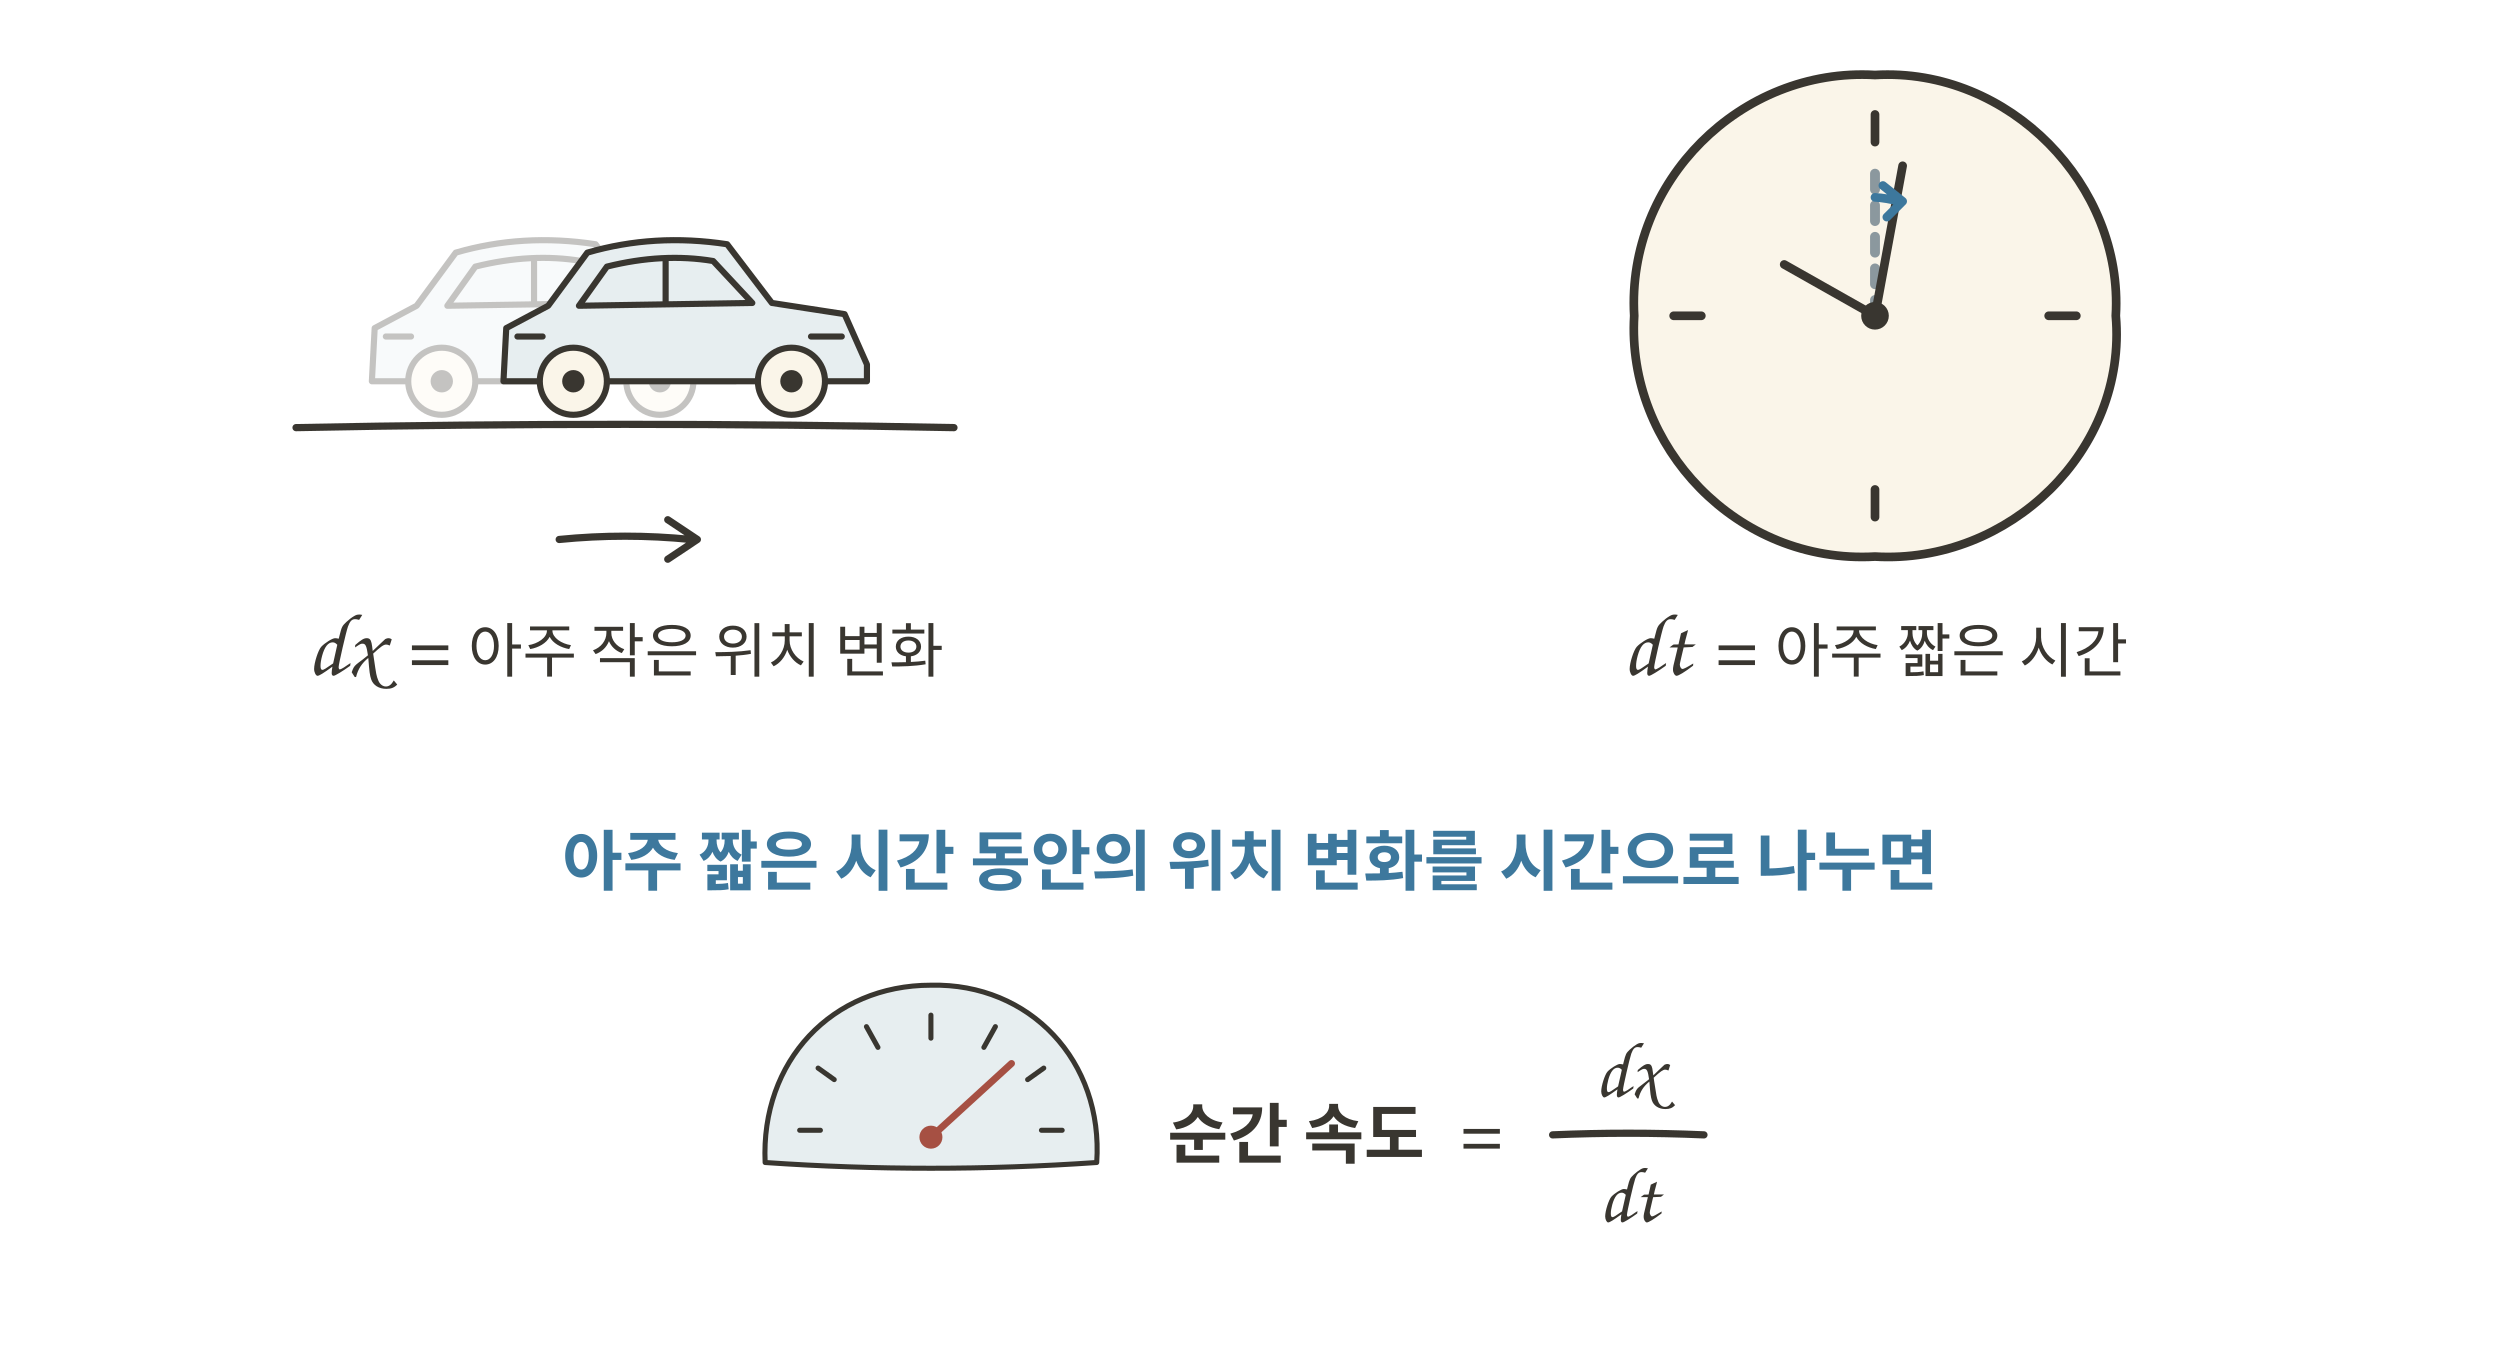
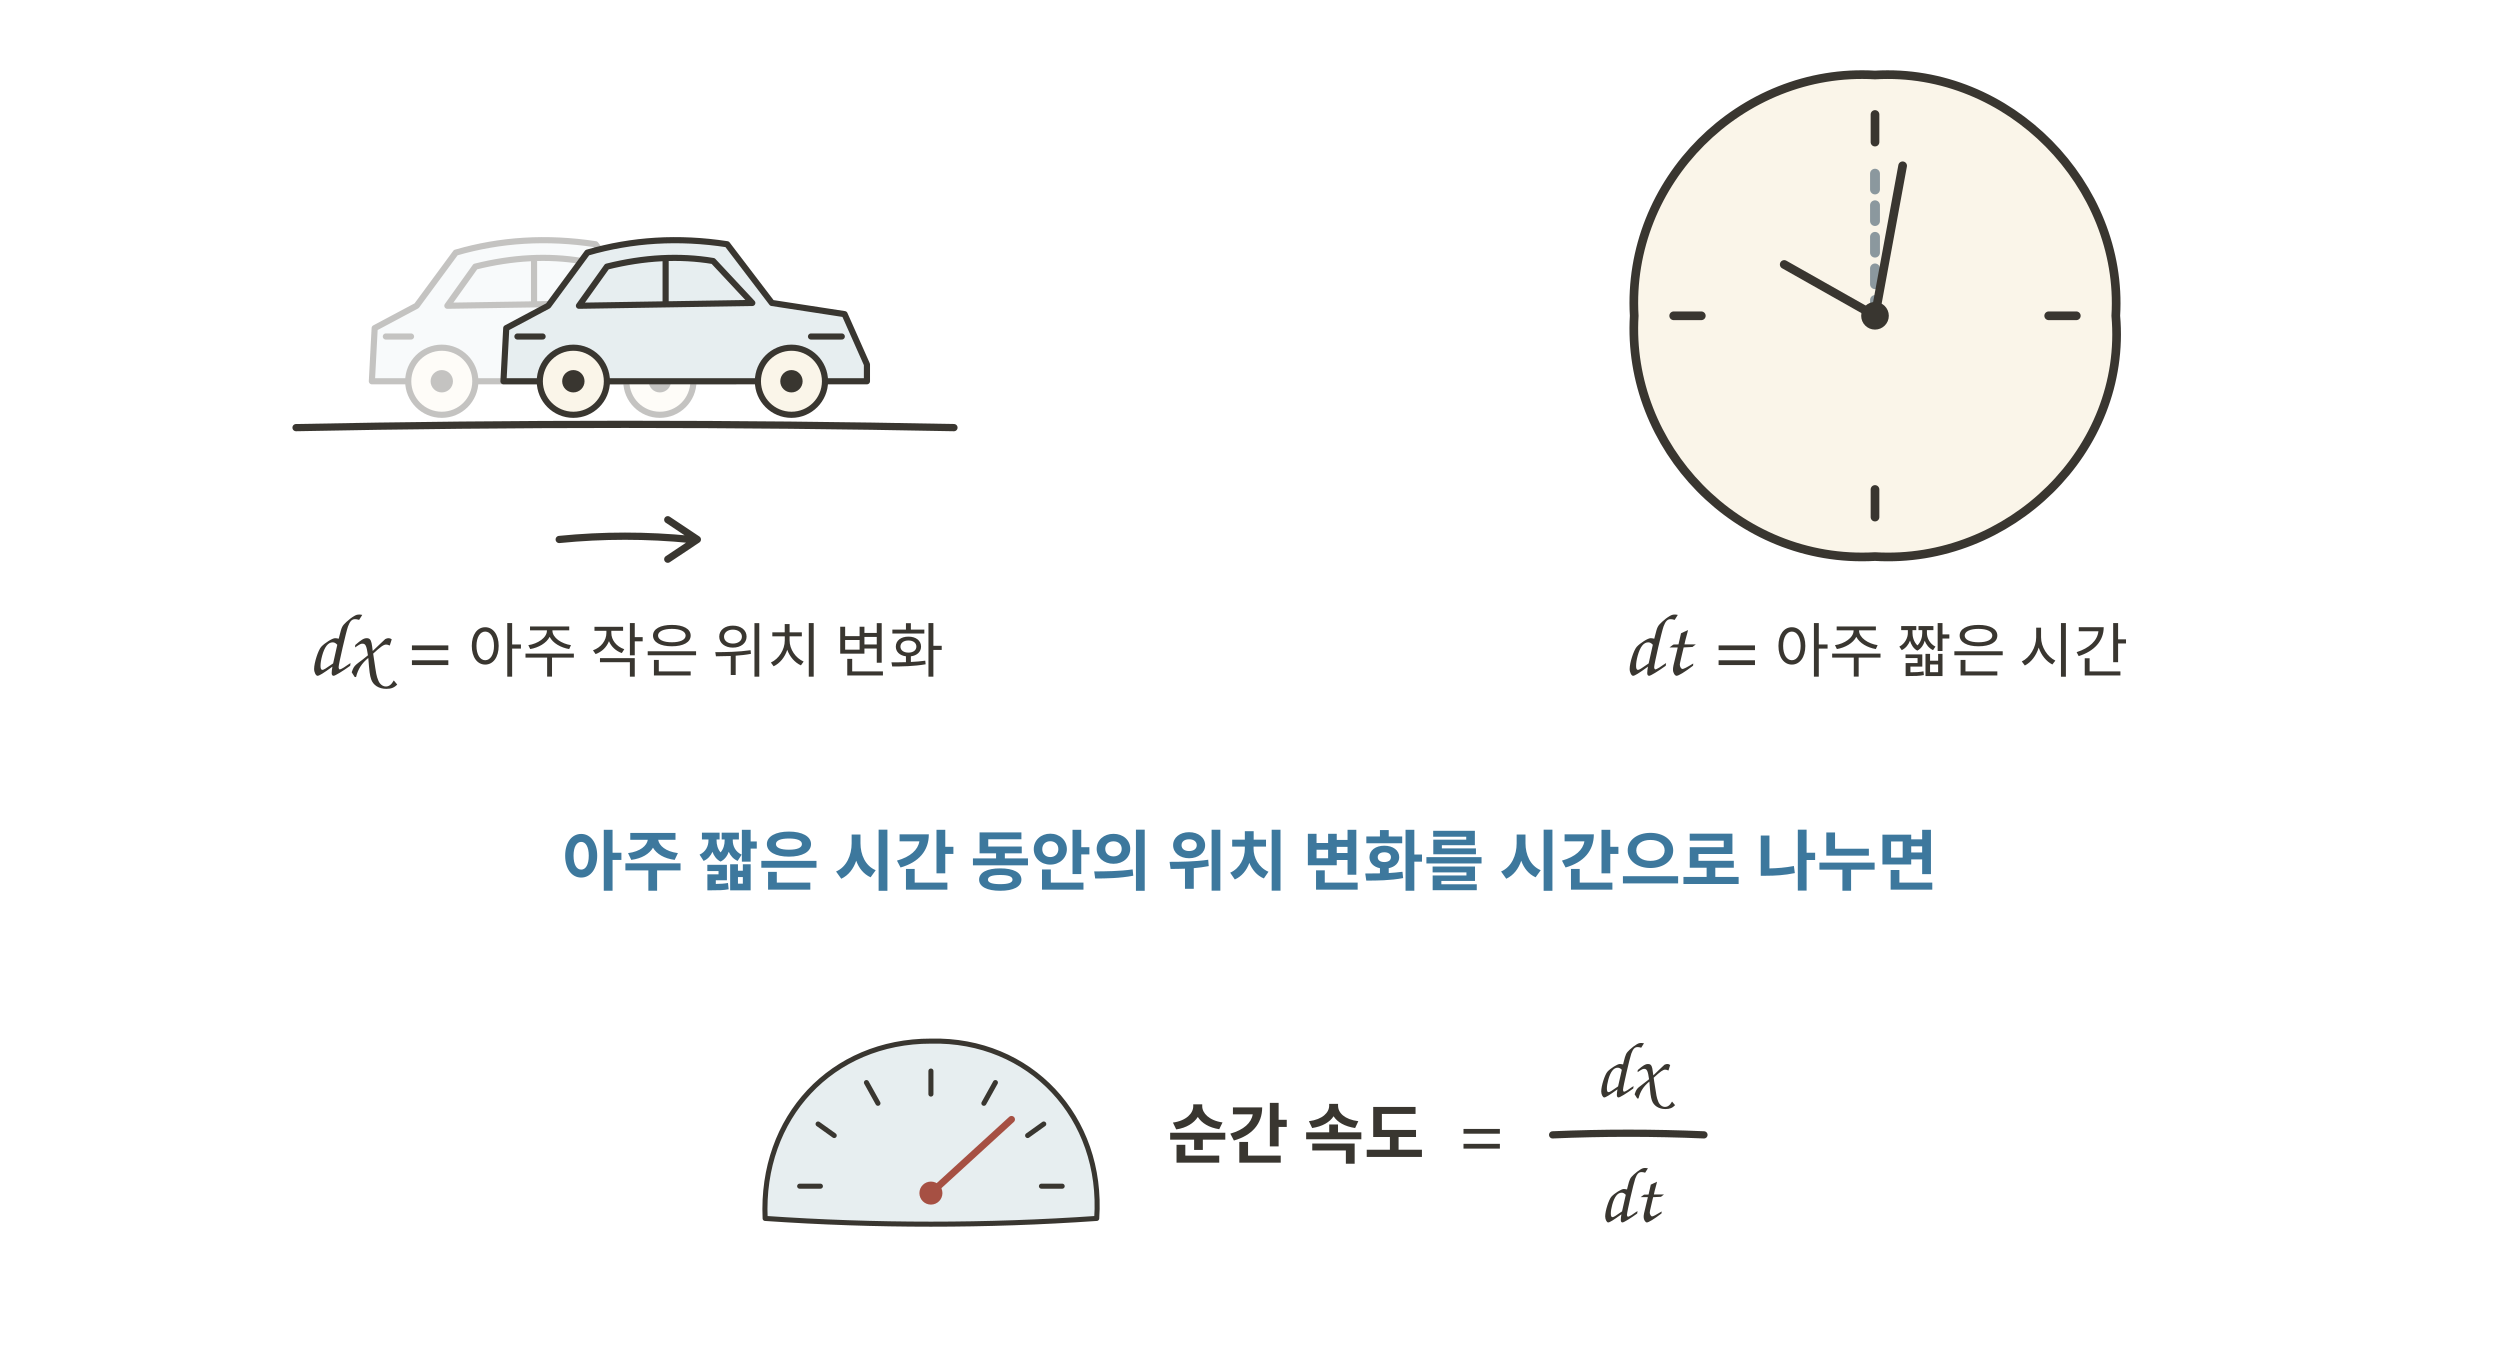
<svg xmlns="http://www.w3.org/2000/svg" width="760" height="410" viewBox="0 20 760 410" role="img" aria-labelledby="title desc">
  <style>text{fill:#393630;font-family:'Apple SD Gothic Neo','Noto Sans KR','Malgun Gothic',sans-serif;font-size:20px;text-anchor:middle;dominant-baseline:middle}.math{font-family:'Chalkboard SE','Segoe Print',cursive;font-size:27px}.ink{fill:none;stroke:#393630;stroke-width:2.2;stroke-linecap:round;stroke-linejoin:round}</style>
  <path class="ink" d="M90 150 Q190 148 290 150" />
  <g transform="translate(170 124) scale(-0.85 0.85)" opacity="0.3">
    <path d="M-63 8 L-55 -10 L-29 -14 L-13 -35 Q13 -39 37 -32 L51 -13 L66 -5 L67 14 L-63 14 Z" fill="#e7eef0" stroke="#393630" stroke-width="2.2" stroke-linejoin="round" />
    <path class="ink" d="M-22 -14 L-8 -29 Q10 -32 30 -27 L40 -13 Z M9 -29 L9 -14 M-54 -2 L-43 -2 M53 -2 L62 -2" />
    <circle cx="-36" cy="14" r="12" fill="#faf5e9" stroke="#393630" stroke-width="2.2" />
    <circle cx="42" cy="14" r="12" fill="#faf5e9" stroke="#393630" stroke-width="2.2" />
    <circle cx="-36" cy="14" r="4" fill="#393630" />
    <circle cx="42" cy="14" r="4" fill="#393630" />
  </g>
  <g transform="translate(210 124) scale(-0.85 0.85)">
    <path d="M-63 8 L-55 -10 L-29 -14 L-13 -35 Q13 -39 37 -32 L51 -13 L66 -5 L67 14 L-63 14 Z" fill="#e7eef0" stroke="#393630" stroke-width="2.2" stroke-linejoin="round" />
    <path class="ink" d="M-22 -14 L-8 -29 Q10 -32 30 -27 L40 -13 Z M9 -29 L9 -14 M-54 -2 L-43 -2 M53 -2 L62 -2" />
    <circle cx="-36" cy="14" r="12" fill="#faf5e9" stroke="#393630" stroke-width="2.2" />
    <circle cx="42" cy="14" r="12" fill="#faf5e9" stroke="#393630" stroke-width="2.2" />
    <circle cx="-36" cy="14" r="4" fill="#393630" />
    <circle cx="42" cy="14" r="4" fill="#393630" />
  </g>
  <path class="ink" d="M170 184 Q190 182 210 184 M203 178 L212 184 L203 190" />
  <text class="math" x="190" y="218">dx = <tspan font-family="Apple SD Gothic Neo, Noto Sans KR, Malgun Gothic, sans-serif" font-size="18">아주 작은 위치 변화</tspan>
  </text>
  <g transform="translate(570 116) scale(1.2)">
    <path d="M0 -61 C34 -63 63 -33 61 0 C64 34 34 63 0 61 C-35 63 -63 33 -61 0 C-63 -34 -34 -63 0 -61 Z" fill="#faf5e9" stroke="#393630" stroke-width="2.2" />
    <path class="ink" d="M0 -51 L0 -44 M51 0 L44 0 M0 51 L0 44 M-51 0 L-44 0" />
    <path d="M0 0 L0 -39" fill="none" stroke="#8b989e" stroke-width="2.5" stroke-dasharray="4 4" stroke-linecap="round" />
    <path class="ink" d="M-23 -13 L0 0 L7 -38" />
-     <path d="M0 -30 A30 30 0 0 1 6 -29 M2 -33 L7 -29 L3 -25" fill="none" stroke="#3d789d" stroke-width="2.2" stroke-linecap="round" stroke-linejoin="round" />
    <circle r="3.5" fill="#393630" />
  </g>
  <text class="math" x="570" y="218">dt = <tspan font-family="Apple SD Gothic Neo, Noto Sans KR, Malgun Gothic, sans-serif" font-size="18">아주 짧은 시간</tspan>
  </text>
  <text x="380" y="282" style="fill:#3d789d;font-size:20px;font-weight:700">아주 짧은 시간 동안의 위치 변화를 시간으로 나누면</text>
  <g transform="translate(23 0)">
-     <g transform="translate(260 365) scale(0.7)">
+     <g transform="translate(260 382) scale(0.7)">
      <path d="M-72 12 C-74 -32 -43 -65 0 -65 C43 -66 75 -32 72 12 Q0 17 -72 12 Z" fill="#e7eef0" stroke="#393630" stroke-width="2.2" stroke-linejoin="round" />
      <path class="ink" d="M-57 -2 L-48 -2 M-49 -29 L-42 -24 M-28 -47 L-23 -38 M0 -52 L0 -42 M28 -47 L23 -38 M49 -29 L42 -24 M57 -2 L48 -2" />
      <path d="M0 1 L35 -31" fill="none" stroke="#a65043" stroke-width="3" stroke-linecap="round" />
      <circle cx="0" cy="1" r="5" fill="#a65043" />
    </g>
    <text x="371" y="365" style="font-weight:600">순간 속도</text>
    <text class="math" x="426" y="365">=</text>
    <text class="math" x="472" y="347" style="font-size:24px">dx</text>
    <path class="ink" d="M449 365 Q472 364 495 365" />
    <text class="math" x="472" y="385" style="font-size:24px">dt</text>
  </g>
</svg>
